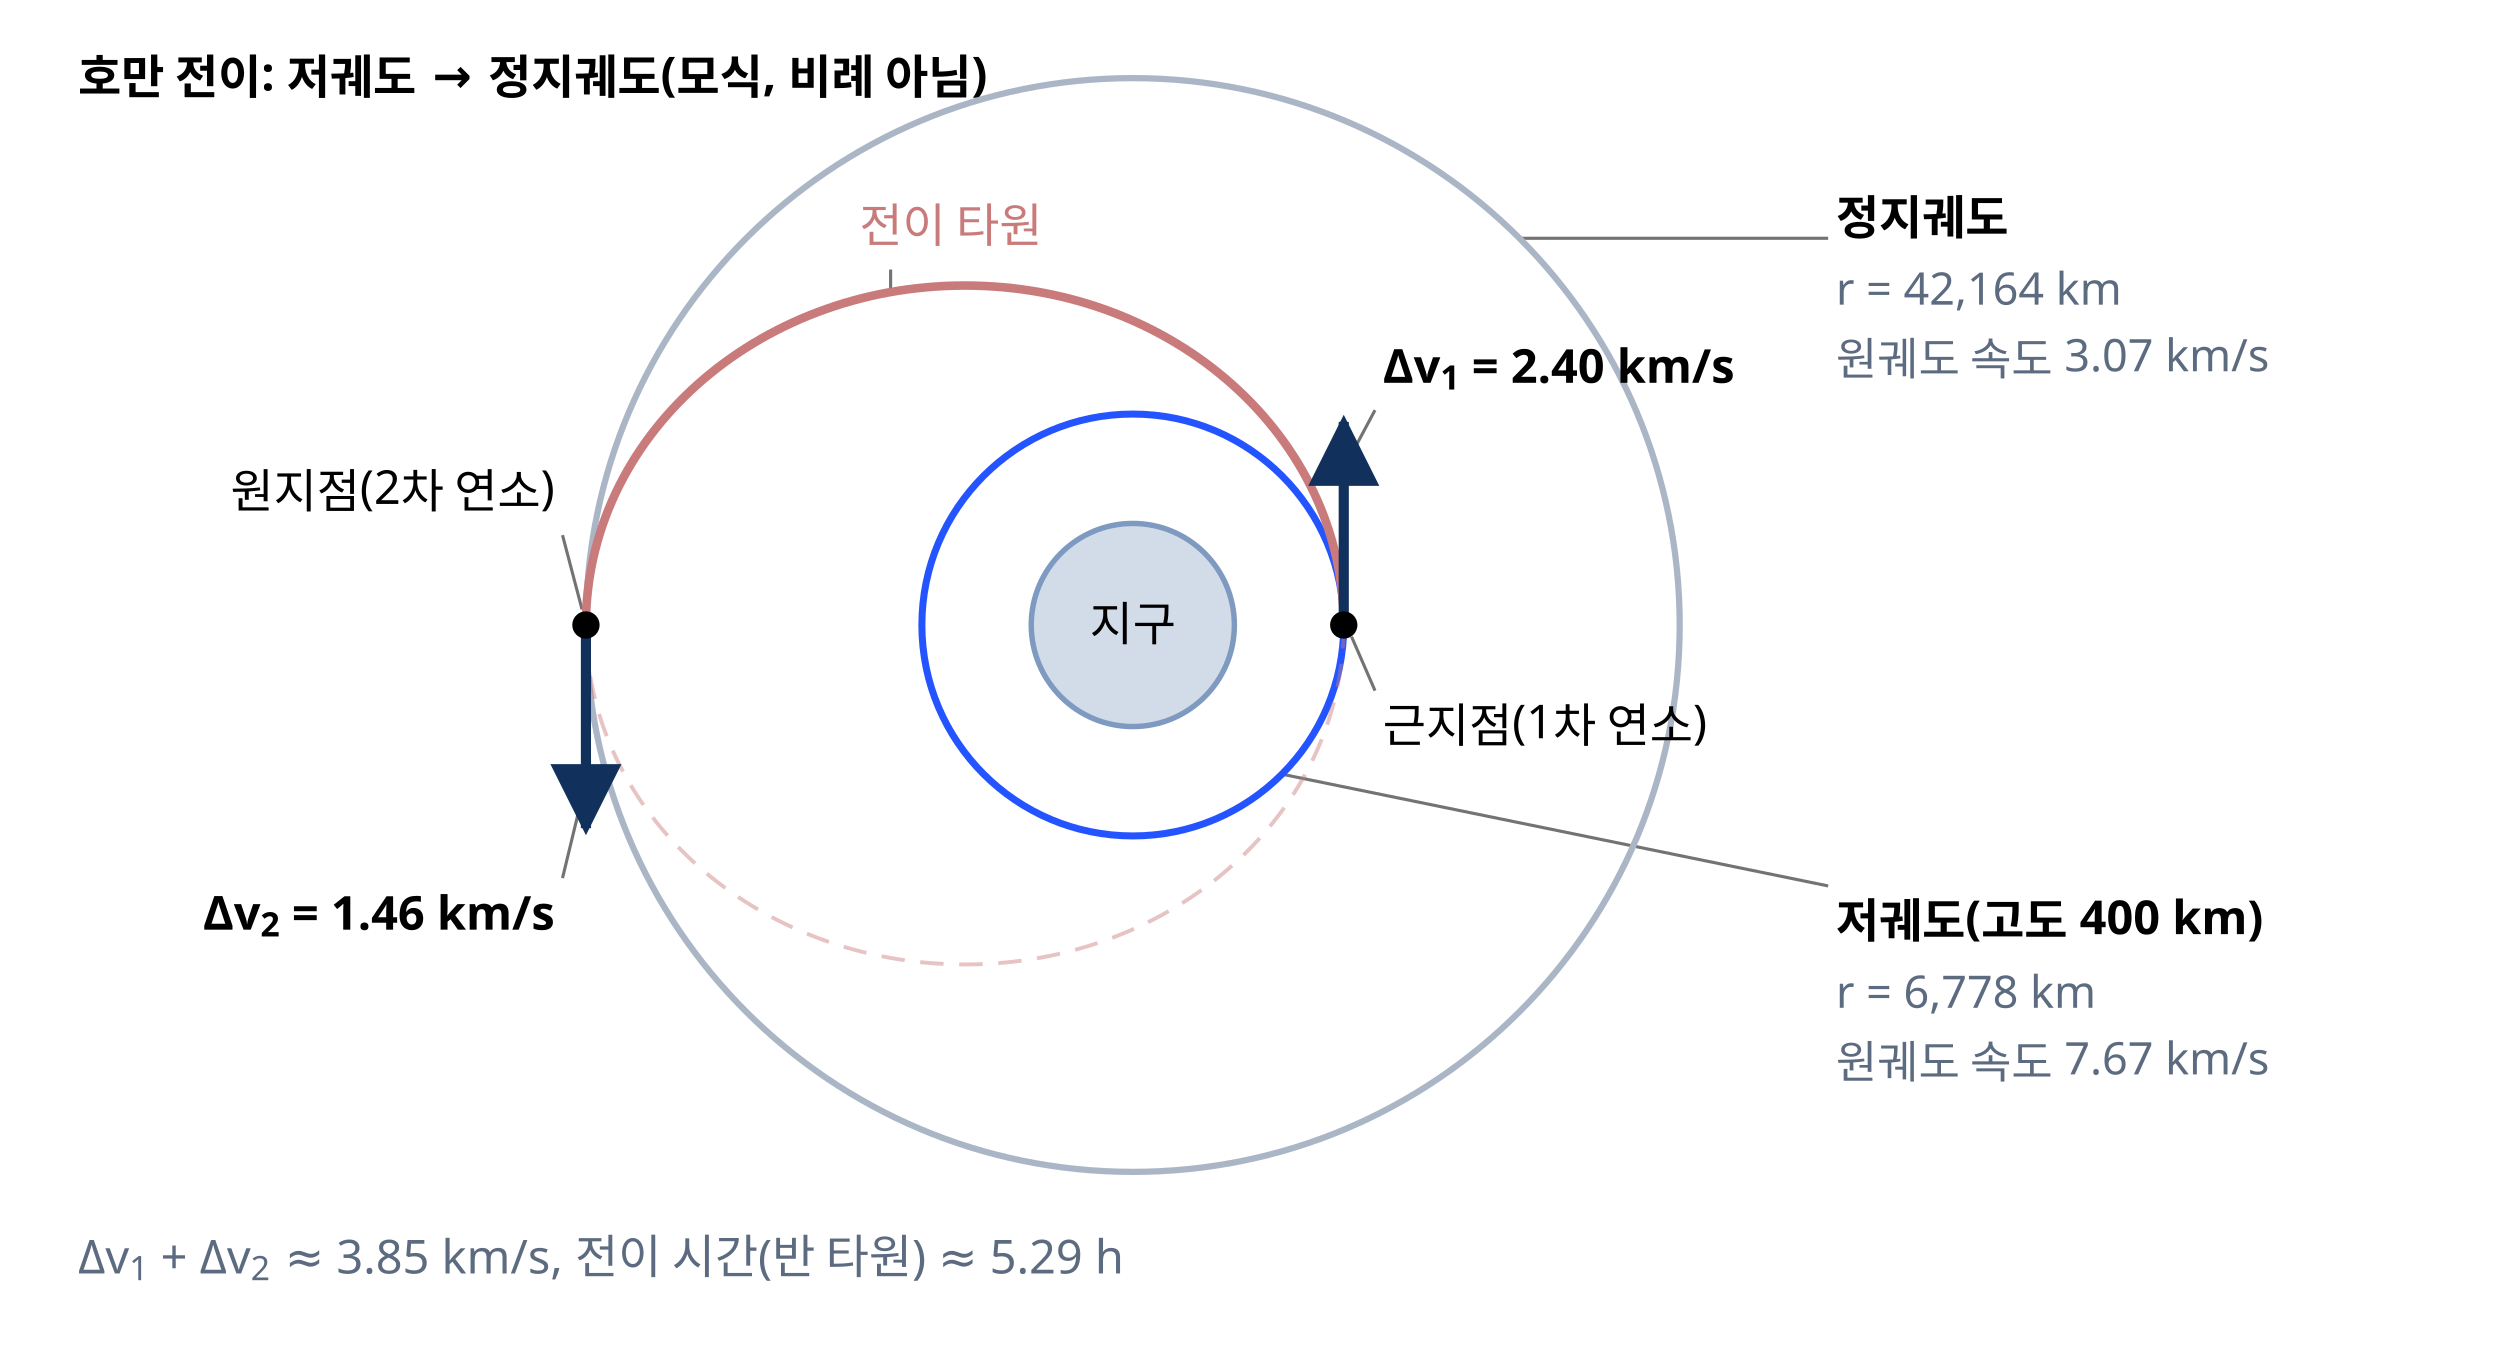
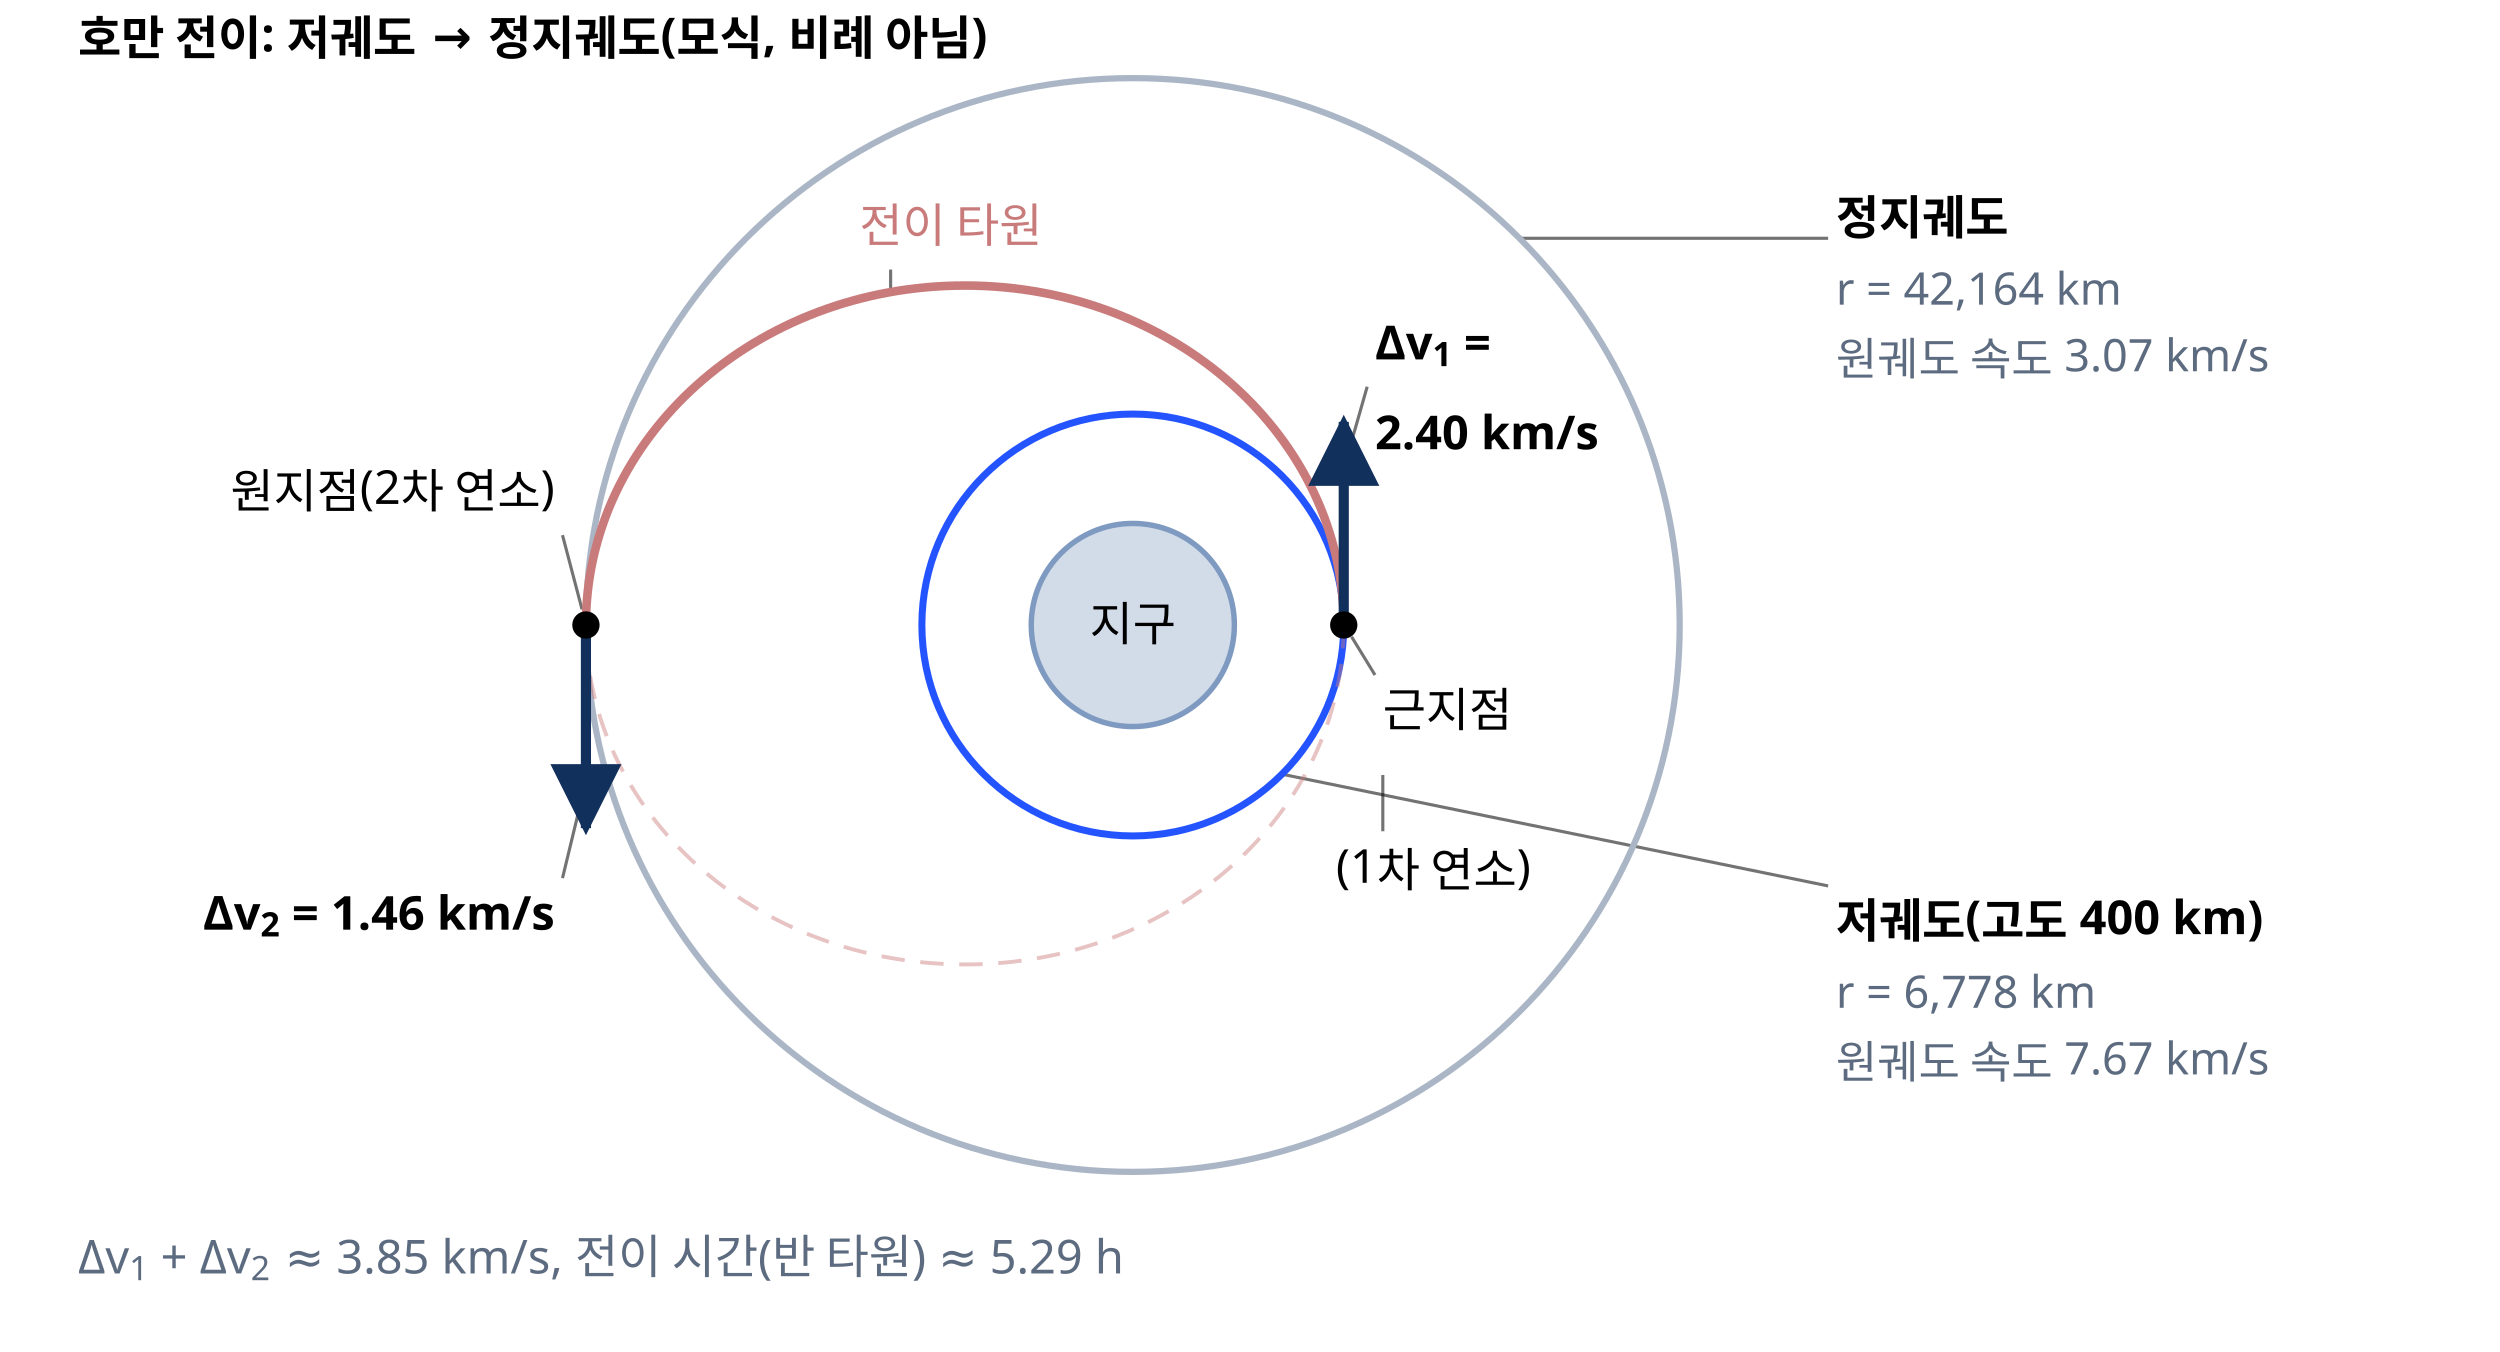
<svg xmlns="http://www.w3.org/2000/svg" class="si si-illus" viewBox="0 0 640 346" style="max-width:640px;color:var(--si-ink,var(--text,#1f2328))" role="img" aria-labelledby="orbital-mechanics-t" font-family="'Pretendard','Noto Sans KR','Apple SD Gothic Neo',sans-serif" font-size="13" fill="currentColor">
  <defs>
    <marker id="orbital-mechanics-ar" viewBox="0 0 10 10" refX="9" refY="5" markerWidth="7" markerHeight="7" orient="auto-start-reverse">
      <path d="M0,0L10,5L0,10z" style="fill:var(--si-navy,#12305c)" />
    </marker>
  </defs>
-   <line x1="344" y1="120" x2="352" y2="105" class="si-leader" style="stroke:currentColor" stroke-opacity="0.55" stroke-width="0.8" />
+   <line x1="344" y1="120" x2="350" y2="99" class="si-leader" style="stroke:currentColor" stroke-opacity="0.55" stroke-width="0.8" />
  <line x1="150" y1="200" x2="144" y2="224.8" class="si-leader" style="stroke:currentColor" stroke-opacity="0.55" stroke-width="0.8" />
-   <line x1="346" y1="163" x2="352" y2="176.8" class="si-leader" style="stroke:currentColor" stroke-opacity="0.55" stroke-width="0.8" />
+   <line x1="346" y1="163" x2="352" y2="172.8" class="si-leader" style="stroke:currentColor" stroke-opacity="0.55" stroke-width="0.8" />
  <line x1="149" y1="156" x2="144" y2="137" class="si-leader" style="stroke:currentColor" stroke-opacity="0.55" stroke-width="0.8" />
  <line x1="228" y1="75" x2="228" y2="69" class="si-leader" style="stroke:currentColor" stroke-opacity="0.55" stroke-width="0.8" />
  <line x1="389" y1="61" x2="468" y2="61" class="si-leader" style="stroke:currentColor" stroke-opacity="0.55" stroke-width="0.8" />
  <line x1="328.2" y1="198.2" x2="468" y2="226.8" class="si-leader" style="stroke:currentColor" stroke-opacity="0.55" stroke-width="0.8" />
-   <text x="20" y="24" font-size="12" font-weight="700">호만 전이: 저궤도 → 정지궤도(모식, 비례 아님)</text>
+   <line x1="354" y1="198.4" x2="354" y2="212.8" class="si-leader" style="stroke:currentColor" stroke-opacity="0.55" stroke-width="0.8" />
+   <text x="20" y="14" font-size="12" font-weight="700">호만 전이: 저궤도 → 정지궤도(모식, 비례 아님)</text>
  <circle cx="290" cy="160" r="140" style="stroke:var(--si-gray-s,#aab6c6);fill:none" stroke-width="1.6" />
  <circle cx="290" cy="160" r="54" style="stroke:var(--si-accent,#2454ff);fill:none" stroke-width="1.8" />
  <path d="M344,160 A97,86.9 0 0 0 150,160" style="stroke:var(--si-rose-s,#c97b7b);fill:none" stroke-width="2.2" />
  <path d="M344,160 A97,86.9 0 0 1 150,160" style="stroke:var(--si-rose-s,#c97b7b);fill:none" stroke-width="1" stroke-dasharray="6 4" opacity="0.45" />
  <circle cx="290" cy="160" r="26" style="stroke:var(--si-blue-s,#7f9ac0);fill:var(--si-blue-s,#7f9ac0)" stroke-width="1.4" fill-opacity="0.35" />
  <text x="290" y="164" text-anchor="middle" font-size="12">지구</text>
  <line x1="344" y1="160" x2="344" y2="108" style="stroke:var(--si-navy,#12305c);fill:none" stroke-width="2.6" marker-end="url(#orbital-mechanics-ar)" />
  <line x1="150" y1="160" x2="150" y2="212" style="stroke:var(--si-navy,#12305c);fill:none" stroke-width="2.6" marker-end="url(#orbital-mechanics-ar)" />
  <circle cx="344" cy="160" r="3.5" style="stroke:none;fill:currentColor" stroke-width="1.6" />
  <circle cx="150" cy="160" r="3.5" style="stroke:none;fill:currentColor" stroke-width="1.6" />
-   <text x="354" y="98" font-size="12" font-weight="700">Δv<tspan baseline-shift="sub" font-size="72%">1</tspan> = 2.40 km/s</text>
+   <text x="352" y="92" font-size="12" font-weight="700">Δv<tspan baseline-shift="sub" font-size="72%">1</tspan> =</text>
  <text x="142" y="238" text-anchor="end" font-size="12" font-weight="700">Δv<tspan baseline-shift="sub" font-size="72%">2</tspan> = 1.46 km/s</text>
-   <text x="354" y="190" font-size="12">근지점(1차 연소)</text>
+   <text x="354" y="186" font-size="12">근지점</text>
  <text x="142" y="130" text-anchor="end" font-size="12">원지점(2차 연소)</text>
  <text x="220" y="62" font-size="12" style="fill:var(--si-rose-s,#c97b7b)">전이 타원</text>
  <text x="470" y="60" font-size="12" font-weight="700">정지궤도</text>
  <text x="470" y="78" font-size="11.5" style="fill:var(--si-general,#5c6b7f)">r = 42,164 km</text>
  <text x="470" y="96" font-size="11.5" style="fill:var(--si-general,#5c6b7f)">원궤도 속도 3.07 km/s</text>
  <text x="470" y="240" font-size="12" font-weight="700">저궤도(고도 400 km)</text>
  <text x="470" y="258" font-size="11.5" style="fill:var(--si-general,#5c6b7f)">r = 6,778 km</text>
  <text x="470" y="276" font-size="11.5" style="fill:var(--si-general,#5c6b7f)">원궤도 속도 7.67 km/s</text>
  <text x="20" y="326" font-size="12" style="fill:var(--si-general,#5c6b7f)">Δv<tspan baseline-shift="sub" font-size="72%">1</tspan> + Δv<tspan baseline-shift="sub" font-size="72%">2</tspan> ≈ 3.85 km/s,  전이 시간(반 타원) ≈ 5.29 h</text>
+   <text x="342" y="226" font-size="12">(1차 연소)</text>
+   <text x="352" y="115" font-size="12" font-weight="700">2.40 km/s</text>
</svg>
